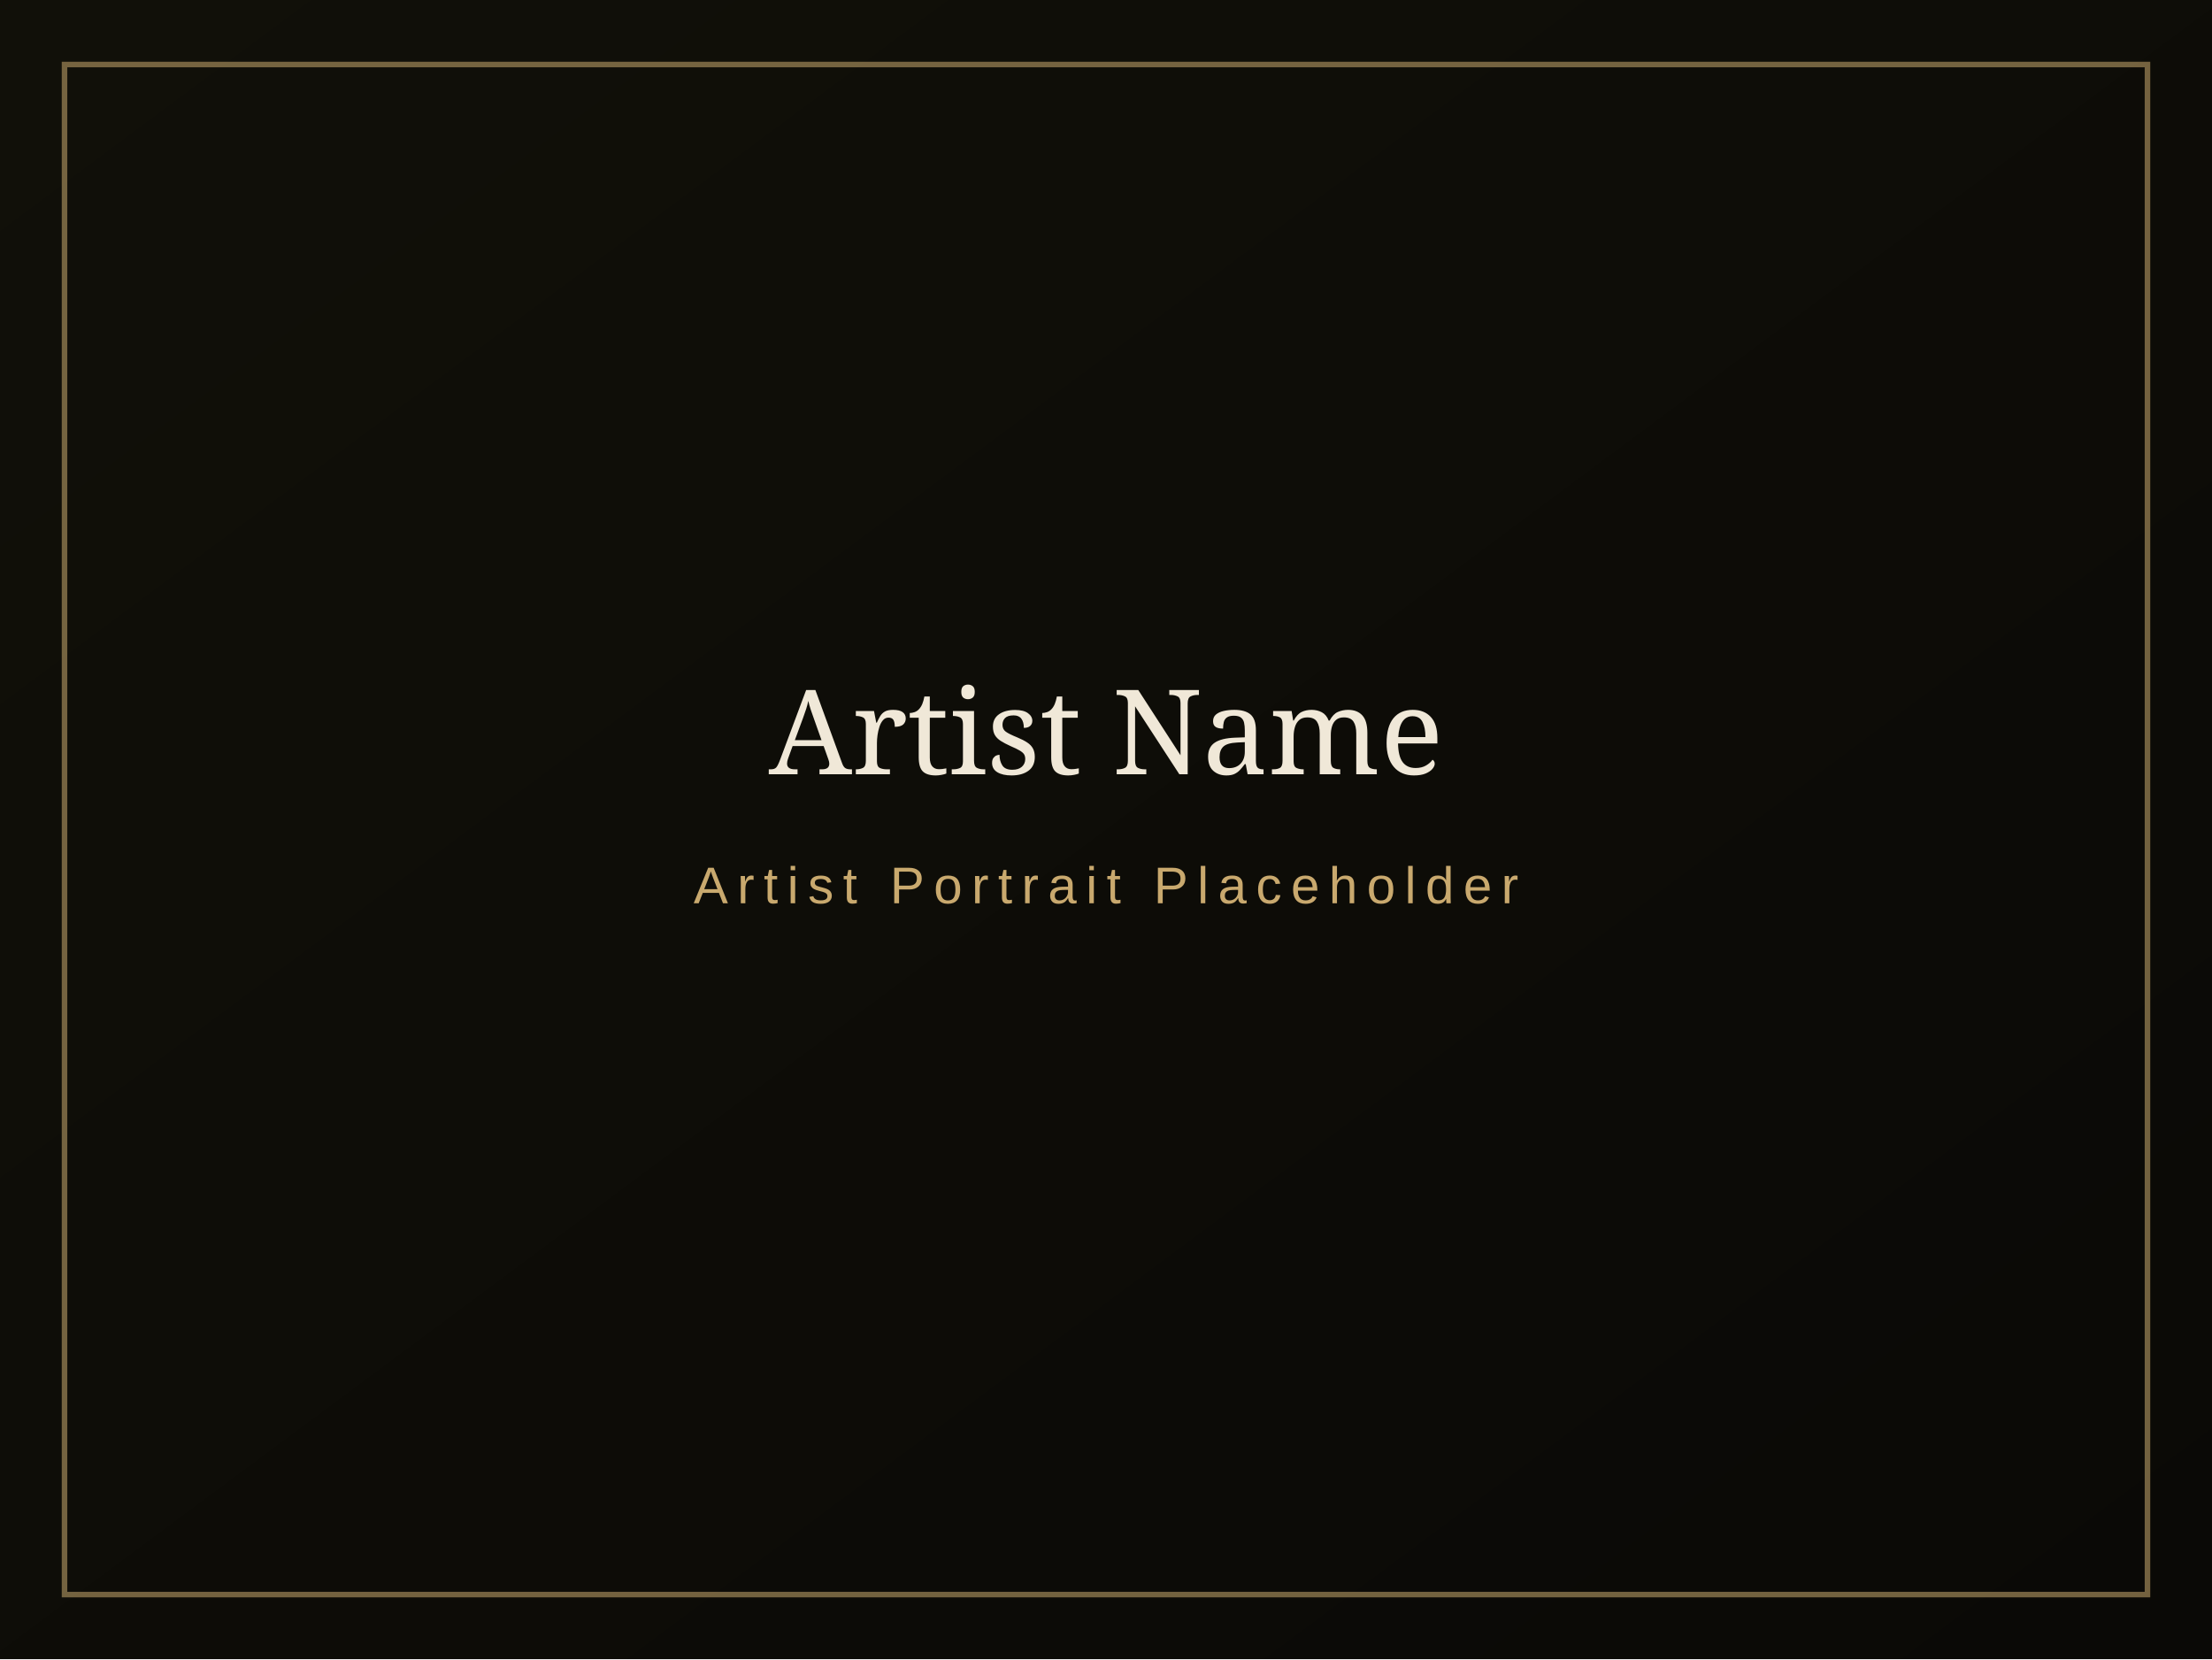
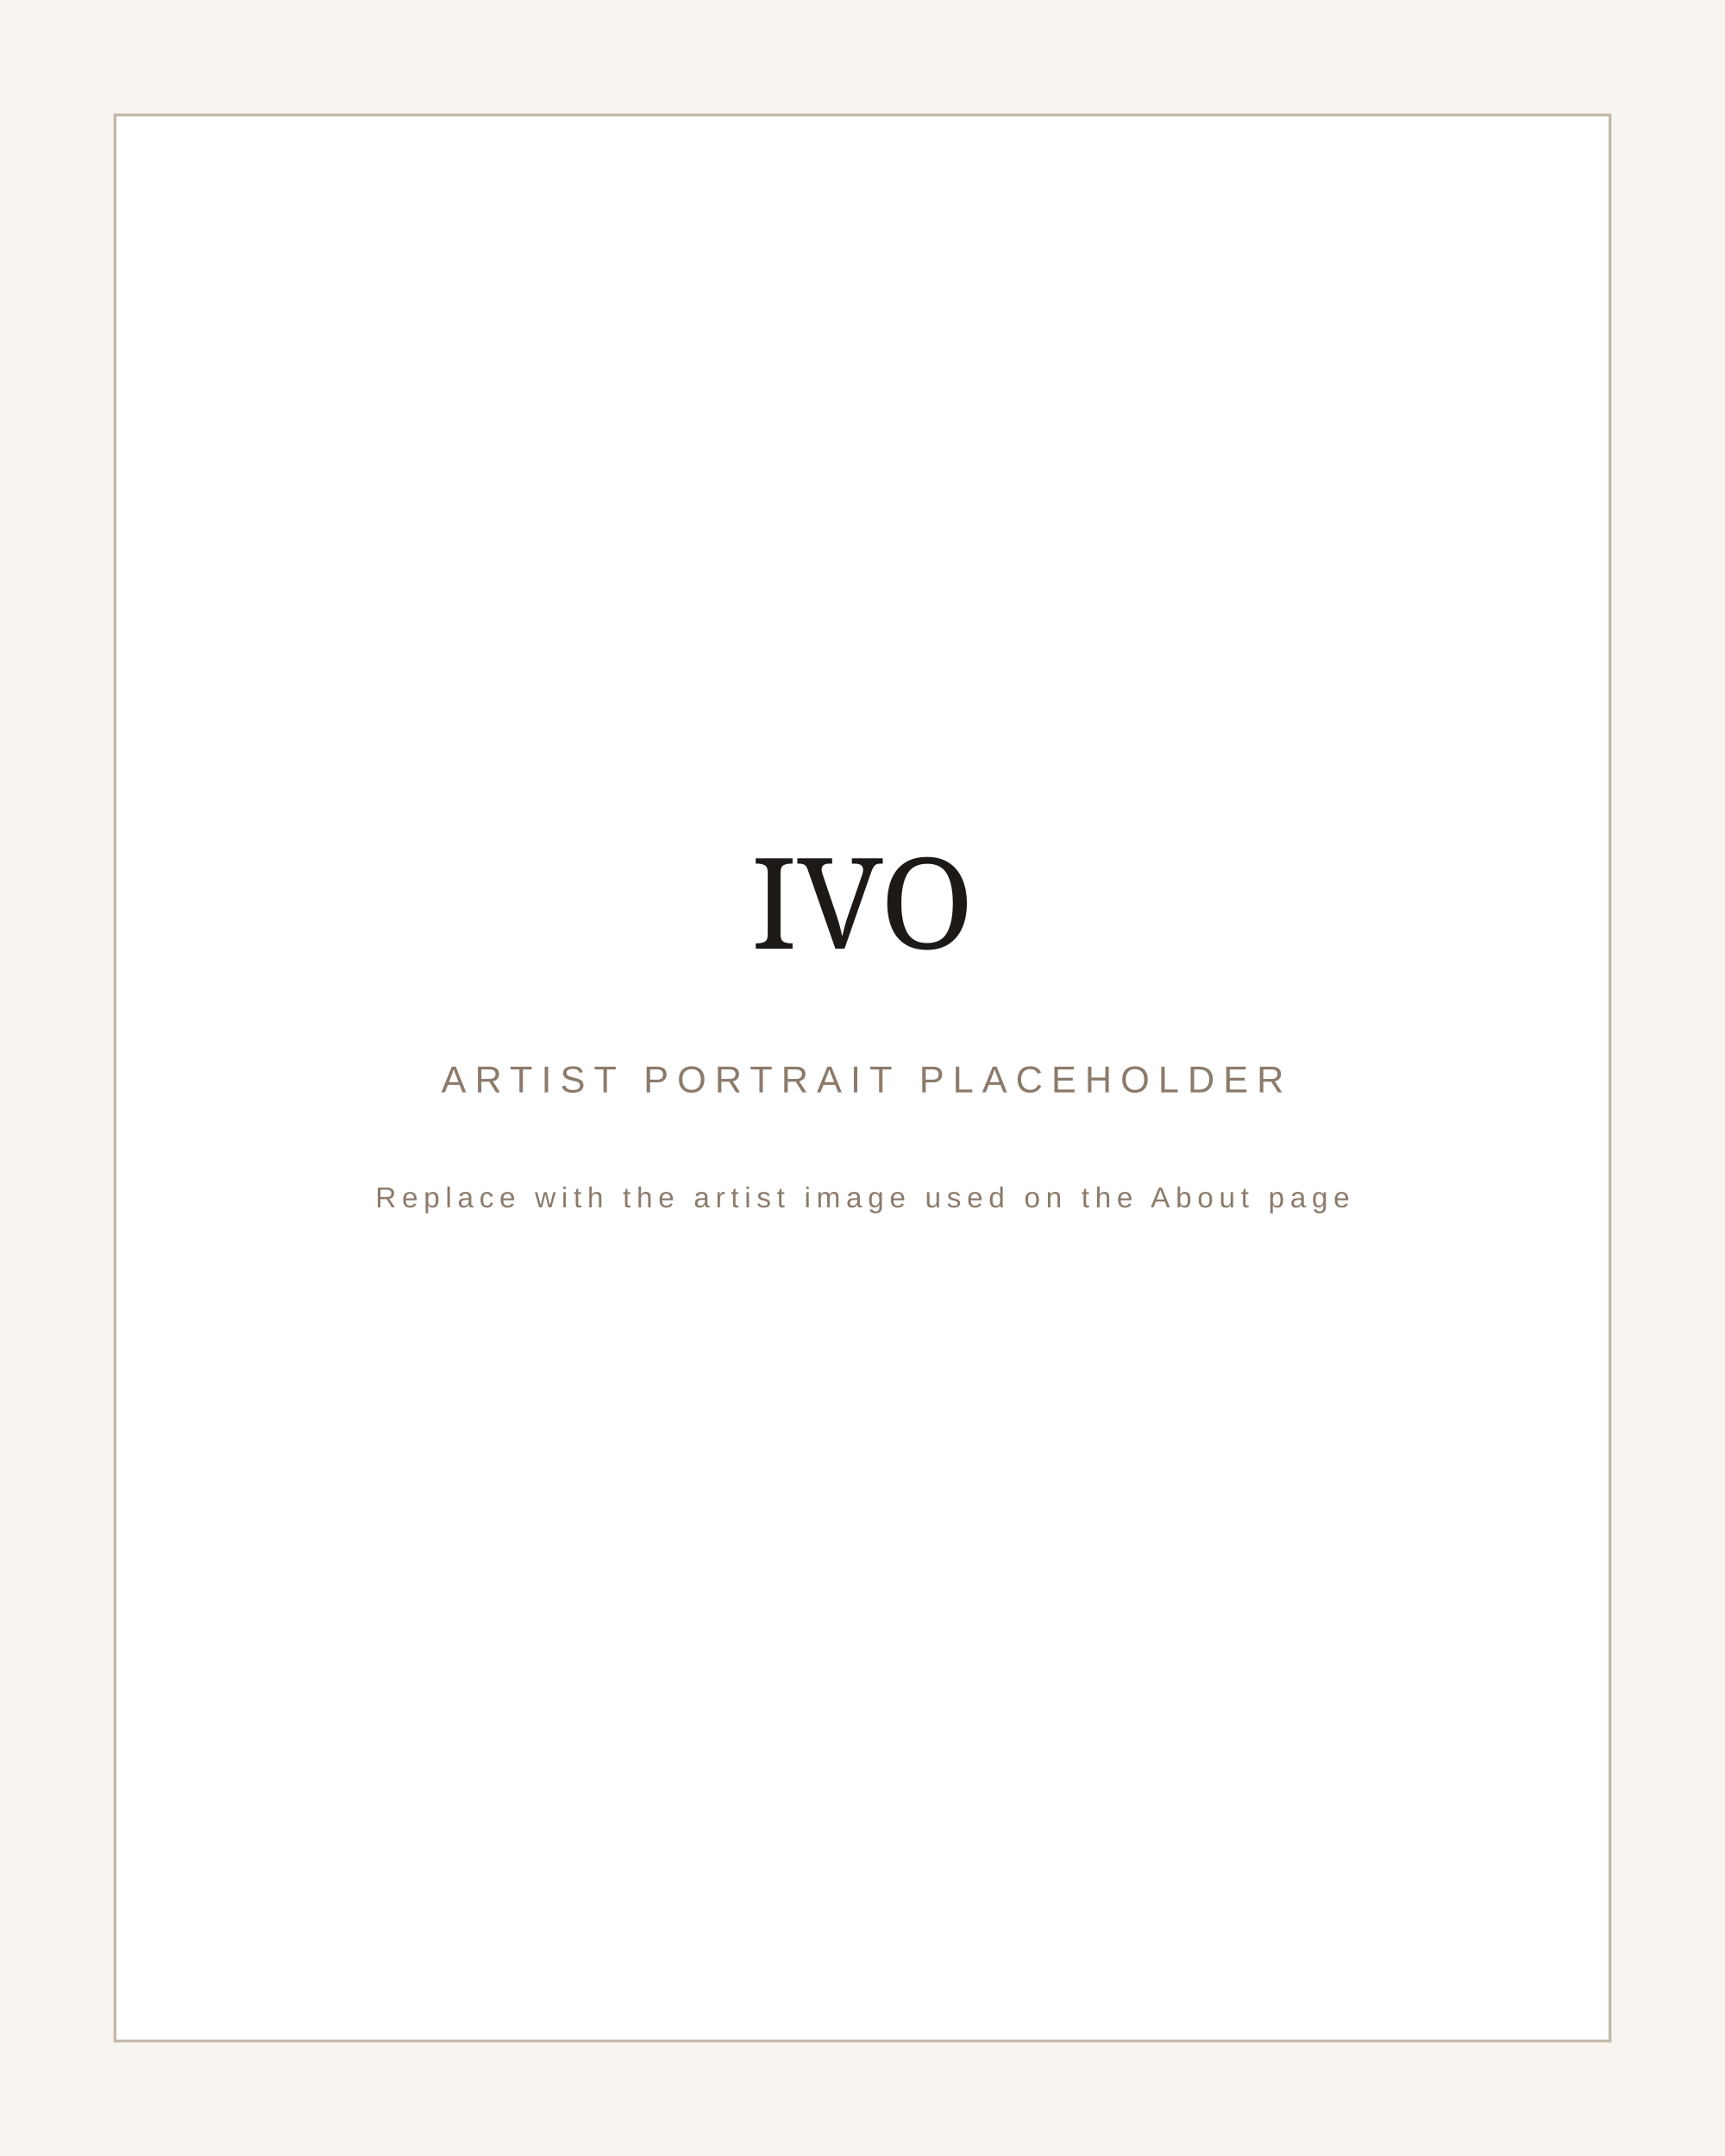
- <svg xmlns="http://www.w3.org/2000/svg" viewBox="0 0 1200 900" role="img" aria-label="Artist Portrait Placeholder">
-   <defs>
-     <linearGradient id="g" x1="0" x2="1" y1="0" y2="1">
-       <stop offset="0%" stop-color="#111009" />
-       <stop offset="100%" stop-color="#0a0906" />
-     </linearGradient>
-   </defs>
-   <rect width="1200" height="900" fill="url(#g)" />
-   <rect x="35" y="35" width="1130" height="830" fill="none" stroke="#c9a96e" stroke-opacity="0.55" stroke-width="3" />
-   <text x="600" y="420" fill="#f0e8d8" font-family="Georgia, serif" font-size="64" text-anchor="middle">Artist Name</text>
-   <text x="600" y="490" fill="#c9a96e" font-family="Arial, sans-serif" font-size="28" letter-spacing="5" text-anchor="middle">Artist Portrait Placeholder</text>
+ <svg xmlns="http://www.w3.org/2000/svg" viewBox="0 0 1200 1500" role="img" aria-label="Artist portrait placeholder">
+   <rect width="1200" height="1500" fill="#F8F5F0" />
+   <rect x="80" y="80" width="1040" height="1340" fill="#FFFFFF" stroke="#C4B9A8" stroke-width="2" />
+   <text x="600" y="660" fill="#1C1917" font-family="Georgia, serif" font-size="88" text-anchor="middle">IVO</text>
+   <text x="600" y="760" fill="#8C7B6B" font-family="Arial, sans-serif" font-size="26" letter-spacing="6" text-anchor="middle">ARTIST PORTRAIT PLACEHOLDER</text>
+   <text x="600" y="840" fill="#8C7B6B" font-family="Arial, sans-serif" font-size="20" letter-spacing="4" text-anchor="middle">Replace with the artist image used on the About page</text>
</svg>
